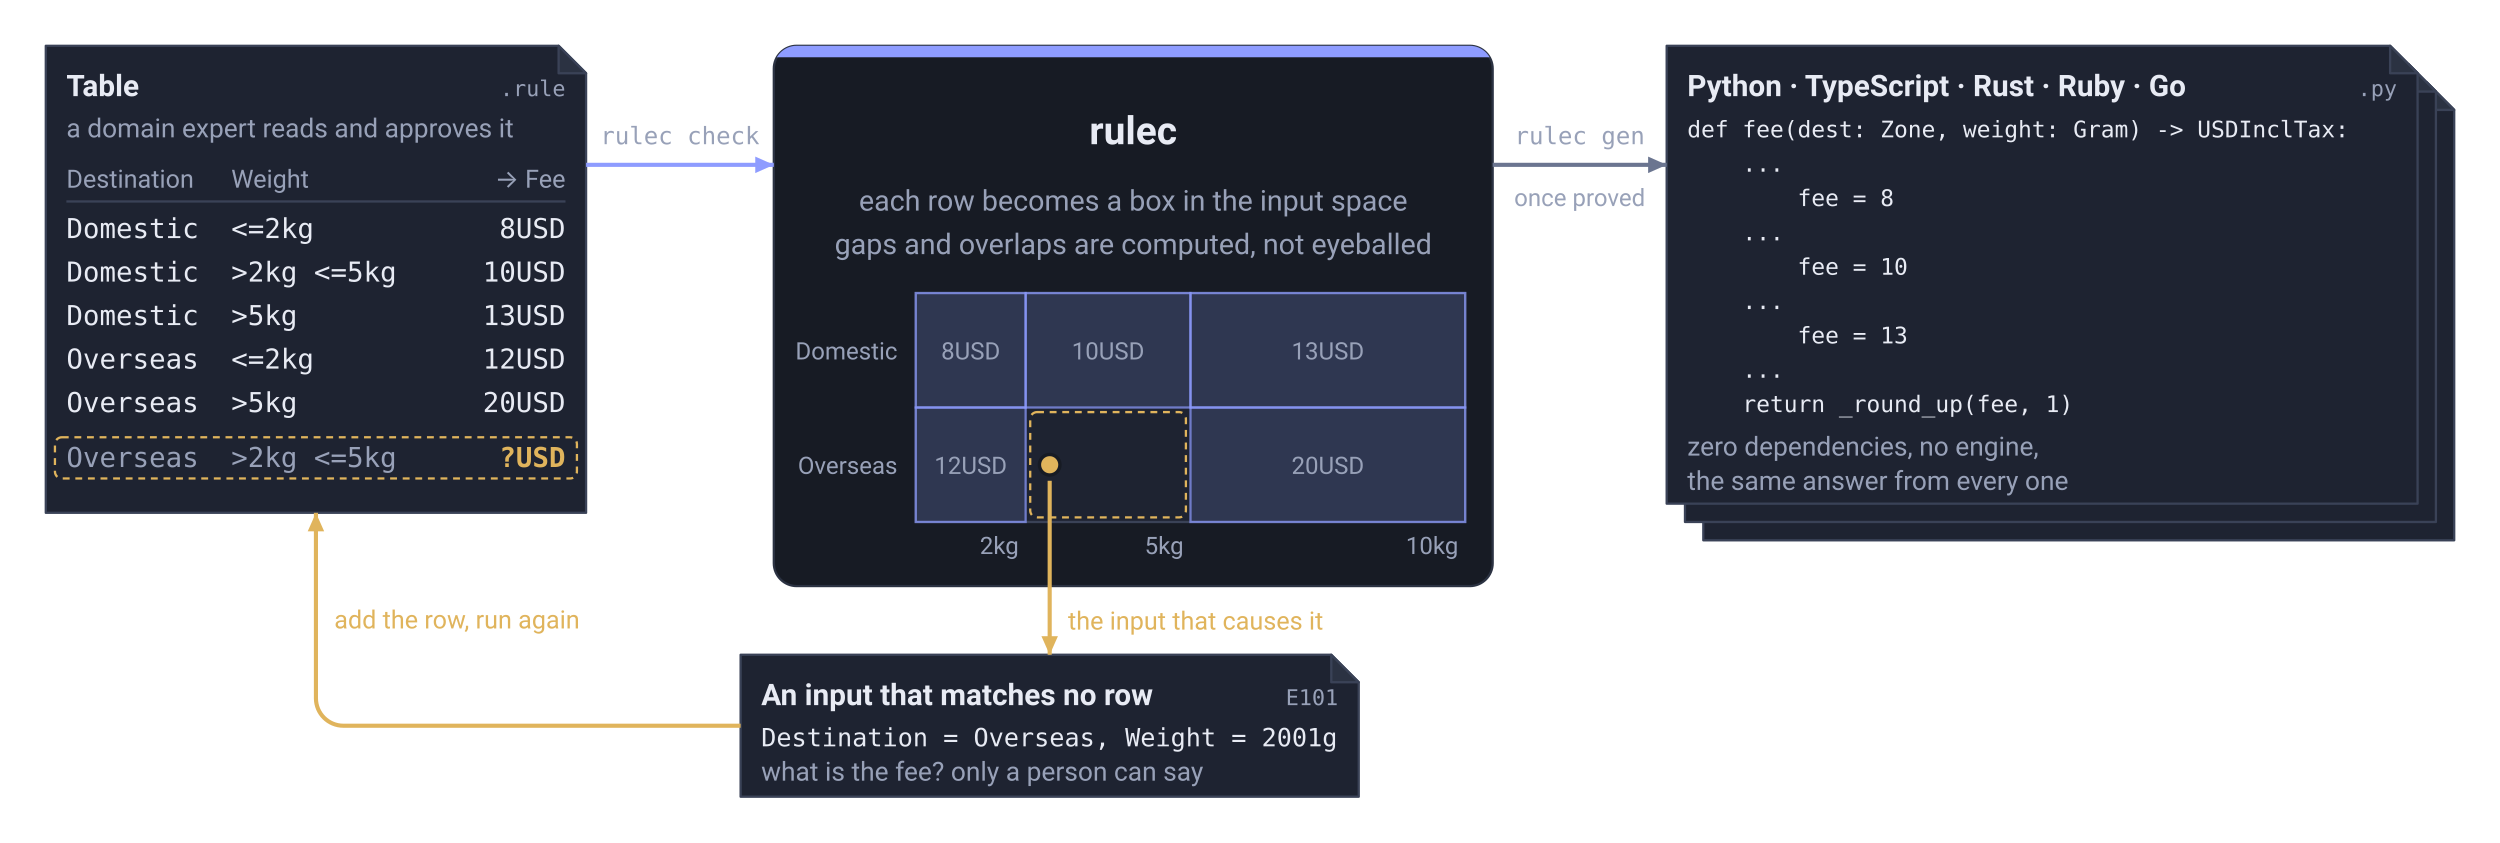
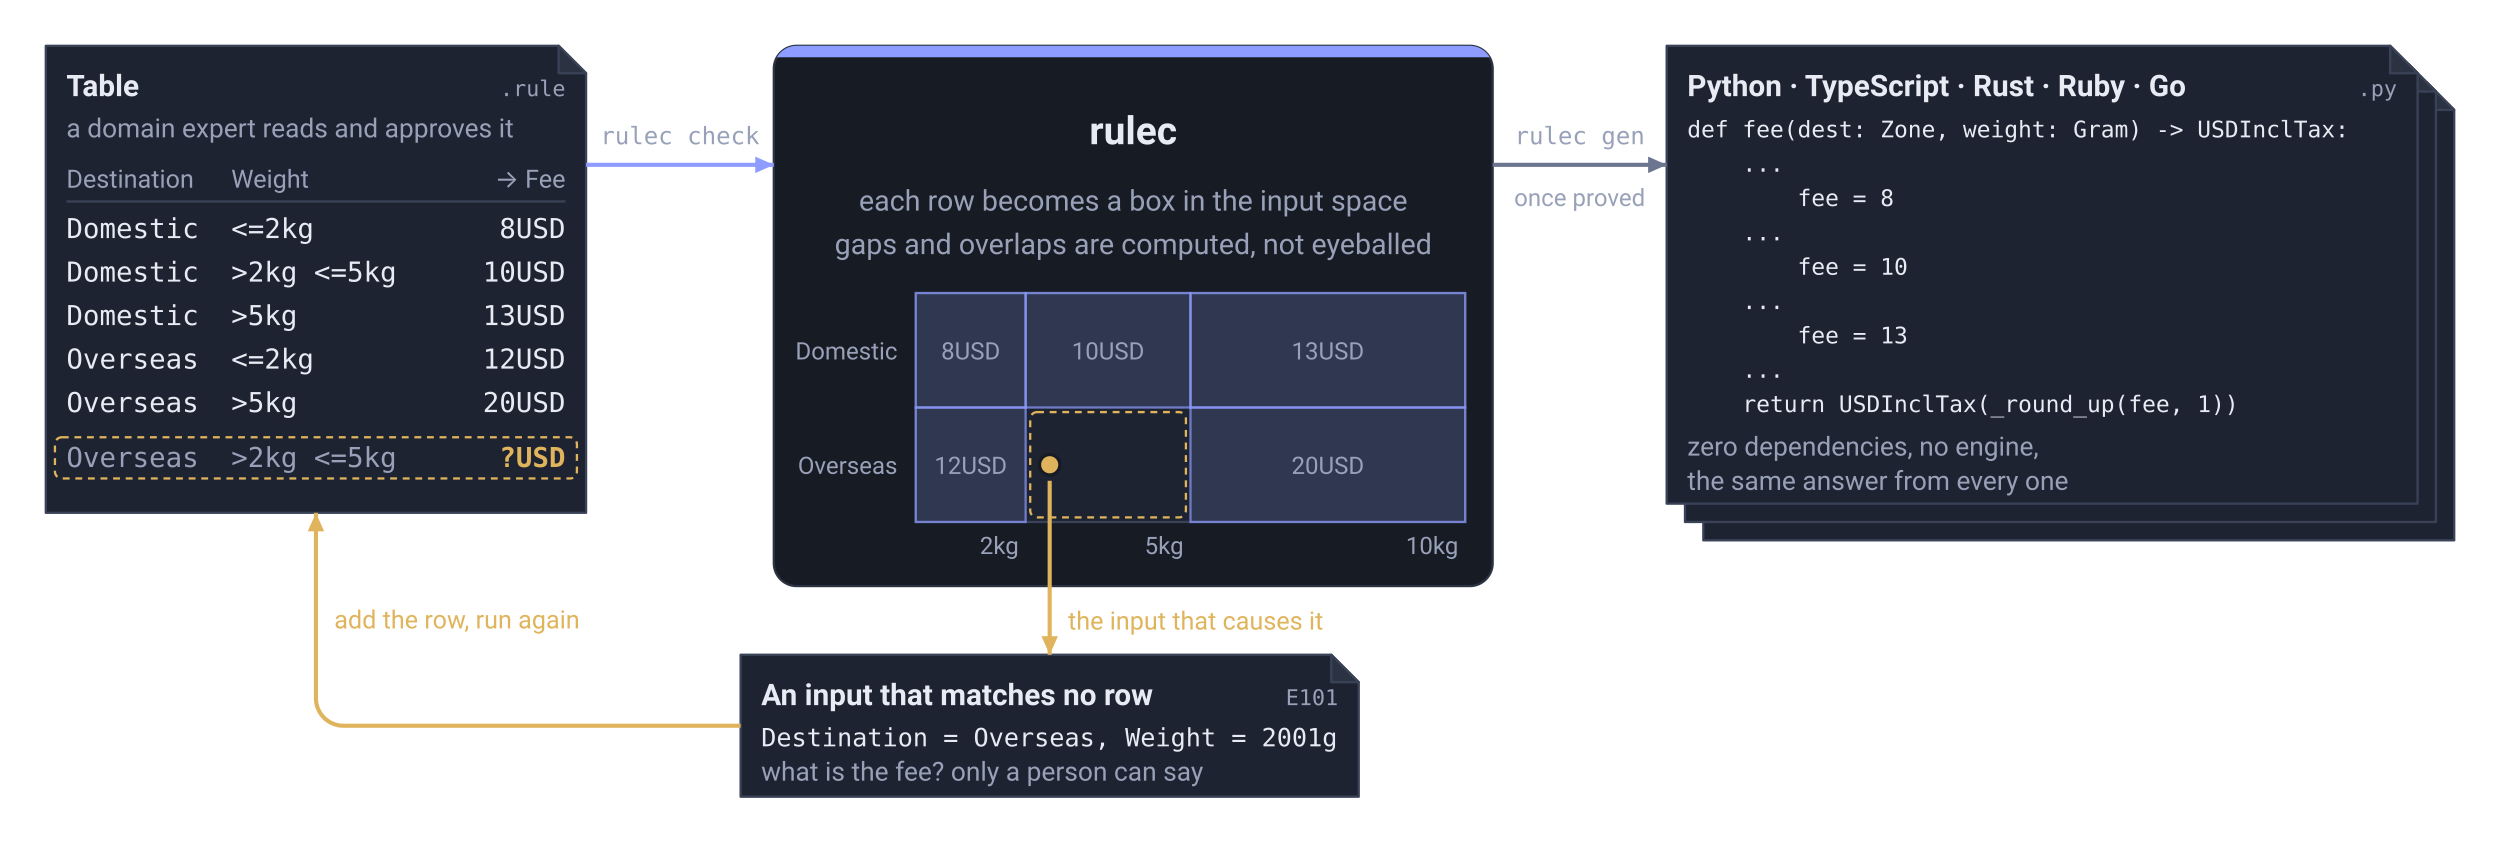
<svg xmlns="http://www.w3.org/2000/svg" viewBox="0 0 1092 368" role="img" aria-label="Write the table. rulec turns each row into a box in the input space and proves by computation that the boxes leave no gap and no overlap. If there is a gap, back comes the input that falls through it (Destination = Overseas, Weight = 2001g): add the row and run again - only what the fee is takes a person. Only a proved table generates, and what comes out is dependency-free Python, TypeScript, Rust, Ruby and Go." font-family="-apple-system, BlinkMacSystemFont, &quot;Hiragino Sans&quot;, &quot;Noto Sans JP&quot;, &quot;Yu Gothic&quot;, Meiryo, &quot;Segoe UI&quot;, Roboto, sans-serif">
  <defs>
    <marker id="head-neutral" viewBox="0 0 10 10" refX="9" refY="5" markerWidth="9" markerHeight="9" markerUnits="userSpaceOnUse" orient="auto">
      <path d="M0,1 L9,5 L0,9 Z" fill="#6b7590" />
    </marker>
    <marker id="head-accent" viewBox="0 0 10 10" refX="9" refY="5" markerWidth="9" markerHeight="9" markerUnits="userSpaceOnUse" orient="auto">
      <path d="M0,1 L9,5 L0,9 Z" fill="#8e9cff" />
    </marker>
    <marker id="head-human" viewBox="0 0 10 10" refX="9" refY="5" markerWidth="9" markerHeight="9" markerUnits="userSpaceOnUse" orient="auto">
      <path d="M0,1 L9,5 L0,9 Z" fill="#e0b45c" />
    </marker>
  </defs>
  <path d="M20,20 H244 L256,32 V224 H20 Z" fill="#1e2331" stroke="#3a4257" stroke-linejoin="round" />
  <path d="M244,20 V32 H256 Z" fill="#2b3242" stroke="#3a4257" stroke-linejoin="round" />
  <text x="29" y="42" font-size="13" font-weight="600" text-anchor="start" fill="#e8ebf4">Table</text>
  <text x="247" y="42" font-size="9.5" font-weight="400" text-anchor="end" fill="#98a1b8" font-family="ui-monospace, SFMono-Regular, Menlo, Consolas, monospace">.rule</text>
  <text x="29" y="60" font-size="11.5" font-weight="400" text-anchor="start" fill="#98a1b8">a domain expert reads and approves it</text>
  <text x="29" y="82" font-size="11" font-weight="400" text-anchor="start" fill="#98a1b8">Destination</text>
  <text x="101" y="82" font-size="11" font-weight="400" text-anchor="start" fill="#98a1b8">Weight</text>
  <text x="247" y="82" font-size="11" font-weight="400" text-anchor="end" fill="#98a1b8">→ Fee</text>
  <line x1="29" y1="88" x2="247" y2="88" stroke="#3a4257" />
  <text x="29" y="104" font-size="12" font-weight="400" text-anchor="start" fill="#e8ebf4" font-family="ui-monospace, SFMono-Regular, Menlo, Consolas, monospace">Domestic</text>
  <text x="101" y="104" font-size="12" font-weight="400" text-anchor="start" fill="#e8ebf4" font-family="ui-monospace, SFMono-Regular, Menlo, Consolas, monospace">&lt;=2kg</text>
  <text x="247" y="104" font-size="12" font-weight="400" text-anchor="end" fill="#e8ebf4" font-family="ui-monospace, SFMono-Regular, Menlo, Consolas, monospace">8USD</text>
  <text x="29" y="123" font-size="12" font-weight="400" text-anchor="start" fill="#e8ebf4" font-family="ui-monospace, SFMono-Regular, Menlo, Consolas, monospace">Domestic</text>
  <text x="101" y="123" font-size="12" font-weight="400" text-anchor="start" fill="#e8ebf4" font-family="ui-monospace, SFMono-Regular, Menlo, Consolas, monospace">&gt;2kg &lt;=5kg</text>
  <text x="247" y="123" font-size="12" font-weight="400" text-anchor="end" fill="#e8ebf4" font-family="ui-monospace, SFMono-Regular, Menlo, Consolas, monospace">10USD</text>
  <text x="29" y="142" font-size="12" font-weight="400" text-anchor="start" fill="#e8ebf4" font-family="ui-monospace, SFMono-Regular, Menlo, Consolas, monospace">Domestic</text>
  <text x="101" y="142" font-size="12" font-weight="400" text-anchor="start" fill="#e8ebf4" font-family="ui-monospace, SFMono-Regular, Menlo, Consolas, monospace">&gt;5kg</text>
  <text x="247" y="142" font-size="12" font-weight="400" text-anchor="end" fill="#e8ebf4" font-family="ui-monospace, SFMono-Regular, Menlo, Consolas, monospace">13USD</text>
  <text x="29" y="161" font-size="12" font-weight="400" text-anchor="start" fill="#e8ebf4" font-family="ui-monospace, SFMono-Regular, Menlo, Consolas, monospace">Overseas</text>
  <text x="101" y="161" font-size="12" font-weight="400" text-anchor="start" fill="#e8ebf4" font-family="ui-monospace, SFMono-Regular, Menlo, Consolas, monospace">&lt;=2kg</text>
  <text x="247" y="161" font-size="12" font-weight="400" text-anchor="end" fill="#e8ebf4" font-family="ui-monospace, SFMono-Regular, Menlo, Consolas, monospace">12USD</text>
  <text x="29" y="180" font-size="12" font-weight="400" text-anchor="start" fill="#e8ebf4" font-family="ui-monospace, SFMono-Regular, Menlo, Consolas, monospace">Overseas</text>
  <text x="101" y="180" font-size="12" font-weight="400" text-anchor="start" fill="#e8ebf4" font-family="ui-monospace, SFMono-Regular, Menlo, Consolas, monospace">&gt;5kg</text>
  <text x="247" y="180" font-size="12" font-weight="400" text-anchor="end" fill="#e8ebf4" font-family="ui-monospace, SFMono-Regular, Menlo, Consolas, monospace">20USD</text>
  <rect x="24" y="191" width="228" height="18" rx="3" fill="none" stroke="#e0b45c" stroke-width="1" stroke-dasharray="3 2.5" />
  <text x="29" y="204" font-size="12" font-weight="400" text-anchor="start" fill="#98a1b8" font-family="ui-monospace, SFMono-Regular, Menlo, Consolas, monospace">Overseas</text>
  <text x="101" y="204" font-size="12" font-weight="400" text-anchor="start" fill="#98a1b8" font-family="ui-monospace, SFMono-Regular, Menlo, Consolas, monospace">&gt;2kg &lt;=5kg</text>
  <text x="247" y="204" font-size="12" font-weight="600" text-anchor="end" fill="#e0b45c" font-family="ui-monospace, SFMono-Regular, Menlo, Consolas, monospace">?USD</text>
  <clipPath id="clip-rulec">
    <rect x="338" y="20" width="314" height="236" rx="10" />
  </clipPath>
  <rect x="338" y="20" width="314" height="236" rx="10" fill="#171b24" stroke="#2b3242" />
  <rect x="338" y="20" width="314" height="5" fill="#8e9cff" clip-path="url(#clip-rulec)" />
  <text x="495.0" y="63" font-size="17" font-weight="700" text-anchor="middle" fill="#e8ebf4">rulec</text>
  <text x="495.0" y="92" font-size="12.5" font-weight="400" text-anchor="middle" fill="#98a1b8">each row becomes a box in the input space</text>
  <text x="495.0" y="111" font-size="12.5" font-weight="400" text-anchor="middle" fill="#98a1b8">gaps and overlaps are computed, not eyeballed</text>
  <rect x="400" y="128" width="240" height="100" fill="#1e2331" stroke="#3a4257" />
  <rect x="400.0" y="128.0" width="48.0" height="50.0" fill="#8e9cff" fill-opacity="0.16" stroke="#8e9cff" stroke-opacity="0.7" />
  <text x="424.0" y="157.0" font-size="10.5" font-weight="400" text-anchor="middle" fill="#98a1b8">8USD</text>
  <rect x="448.0" y="128.0" width="72.0" height="50.0" fill="#8e9cff" fill-opacity="0.16" stroke="#8e9cff" stroke-opacity="0.7" />
  <text x="484.0" y="157.0" font-size="10.5" font-weight="400" text-anchor="middle" fill="#98a1b8">10USD</text>
  <rect x="520.0" y="128.0" width="120.0" height="50.0" fill="#8e9cff" fill-opacity="0.16" stroke="#8e9cff" stroke-opacity="0.7" />
  <text x="580.0" y="157.0" font-size="10.5" font-weight="400" text-anchor="middle" fill="#98a1b8">13USD</text>
  <rect x="400.0" y="178.0" width="48.0" height="50.0" fill="#8e9cff" fill-opacity="0.16" stroke="#8e9cff" stroke-opacity="0.7" />
  <text x="424.0" y="207.0" font-size="10.5" font-weight="400" text-anchor="middle" fill="#98a1b8">12USD</text>
  <rect x="520.0" y="178.0" width="120.0" height="50.0" fill="#8e9cff" fill-opacity="0.16" stroke="#8e9cff" stroke-opacity="0.7" />
  <text x="580.0" y="207.0" font-size="10.5" font-weight="400" text-anchor="middle" fill="#98a1b8">20USD</text>
  <rect x="450.0" y="180.0" width="68.0" height="46.0" rx="3" fill="none" stroke="#e0b45c" stroke-width="1" stroke-dasharray="3 2.5" />
  <text x="392" y="157.0" font-size="10.5" font-weight="400" text-anchor="end" fill="#98a1b8">Domestic</text>
  <text x="392" y="207.0" font-size="10.5" font-weight="400" text-anchor="end" fill="#98a1b8">Overseas</text>
  <text x="445.0" y="242" font-size="10.5" font-weight="400" text-anchor="end" fill="#98a1b8">2kg</text>
  <text x="517.0" y="242" font-size="10.5" font-weight="400" text-anchor="end" fill="#98a1b8">5kg</text>
  <text x="637.0" y="242" font-size="10.5" font-weight="400" text-anchor="end" fill="#98a1b8">10kg</text>
  <circle cx="458.5" cy="203.0" r="4.5" fill="#e0b45c" stroke="#171b24" stroke-width="1.5" />
  <path d="M744,36 H1060 L1072,48 V236 H744 Z" fill="#1e2331" stroke="#3a4257" stroke-linejoin="round" />
  <path d="M1060,36 V48 H1072 Z" fill="#2b3242" stroke="#3a4257" stroke-linejoin="round" />
  <path d="M736,28 H1052 L1064,40 V228 H736 Z" fill="#1e2331" stroke="#3a4257" stroke-linejoin="round" />
  <path d="M1052,28 V40 H1064 Z" fill="#2b3242" stroke="#3a4257" stroke-linejoin="round" />
  <path d="M728,20 H1044 L1056,32 V220 H728 Z" fill="#1e2331" stroke="#3a4257" stroke-linejoin="round" />
  <path d="M1044,20 V32 H1056 Z" fill="#2b3242" stroke="#3a4257" stroke-linejoin="round" />
  <text x="737" y="42" font-size="13" font-weight="600" text-anchor="start" fill="#e8ebf4">Python · TypeScript · Rust · Ruby · Go</text>
  <text x="1047" y="42" font-size="9.5" font-weight="400" text-anchor="end" fill="#98a1b8" font-family="ui-monospace, SFMono-Regular, Menlo, Consolas, monospace">.py</text>
  <text x="737" y="60" font-size="10" font-weight="400" text-anchor="start" fill="#e8ebf4" font-family="ui-monospace, SFMono-Regular, Menlo, Consolas, monospace" xml:space="preserve" style="white-space:pre">def fee(dest: Zone, weight: Gram) -&gt; USDInclTax:</text>
  <text x="737" y="75" font-size="10" font-weight="400" text-anchor="start" fill="#e8ebf4" font-family="ui-monospace, SFMono-Regular, Menlo, Consolas, monospace" xml:space="preserve" style="white-space:pre">    ...</text>
  <text x="737" y="90" font-size="10" font-weight="400" text-anchor="start" fill="#e8ebf4" font-family="ui-monospace, SFMono-Regular, Menlo, Consolas, monospace" xml:space="preserve" style="white-space:pre">        fee = 8</text>
  <text x="737" y="105" font-size="10" font-weight="400" text-anchor="start" fill="#e8ebf4" font-family="ui-monospace, SFMono-Regular, Menlo, Consolas, monospace" xml:space="preserve" style="white-space:pre">    ...</text>
  <text x="737" y="120" font-size="10" font-weight="400" text-anchor="start" fill="#e8ebf4" font-family="ui-monospace, SFMono-Regular, Menlo, Consolas, monospace" xml:space="preserve" style="white-space:pre">        fee = 10</text>
  <text x="737" y="135" font-size="10" font-weight="400" text-anchor="start" fill="#e8ebf4" font-family="ui-monospace, SFMono-Regular, Menlo, Consolas, monospace" xml:space="preserve" style="white-space:pre">    ...</text>
  <text x="737" y="150" font-size="10" font-weight="400" text-anchor="start" fill="#e8ebf4" font-family="ui-monospace, SFMono-Regular, Menlo, Consolas, monospace" xml:space="preserve" style="white-space:pre">        fee = 13</text>
  <text x="737" y="165" font-size="10" font-weight="400" text-anchor="start" fill="#e8ebf4" font-family="ui-monospace, SFMono-Regular, Menlo, Consolas, monospace" xml:space="preserve" style="white-space:pre">    ...</text>
-   <text x="737" y="180" font-size="10" font-weight="400" text-anchor="start" fill="#e8ebf4" font-family="ui-monospace, SFMono-Regular, Menlo, Consolas, monospace" xml:space="preserve" style="white-space:pre">    return _round_up(fee, 1)</text>
+   <text x="737" y="180" font-size="10" font-weight="400" text-anchor="start" fill="#e8ebf4" font-family="ui-monospace, SFMono-Regular, Menlo, Consolas, monospace" xml:space="preserve" style="white-space:pre">    return USDInclTax(_round_up(fee, 1))</text>
  <text x="737" y="199" font-size="11.5" font-weight="400" text-anchor="start" fill="#98a1b8">zero dependencies, no engine,</text>
  <text x="737" y="214" font-size="11.5" font-weight="400" text-anchor="start" fill="#98a1b8">the same answer from every one</text>
  <path d="M323.5,286 H581.5 L593.5,298 V348 H323.5 Z" fill="#1e2331" stroke="#3a4257" stroke-linejoin="round" />
  <path d="M581.5,286 V298 H593.5 Z" fill="#2b3242" stroke="#3a4257" stroke-linejoin="round" />
  <text x="332.5" y="308" font-size="13" font-weight="600" text-anchor="start" fill="#e8ebf4">An input that matches no row</text>
  <text x="584.5" y="308" font-size="9.5" font-weight="400" text-anchor="end" fill="#98a1b8" font-family="ui-monospace, SFMono-Regular, Menlo, Consolas, monospace">E101</text>
  <text x="332.5" y="326" font-size="11" font-weight="400" text-anchor="start" fill="#e8ebf4" font-family="ui-monospace, SFMono-Regular, Menlo, Consolas, monospace">Destination = Overseas, Weight = 2001g</text>
  <text x="332.5" y="341" font-size="11.5" font-weight="400" text-anchor="start" fill="#98a1b8">what is the fee? only a person can say</text>
  <line x1="256" y1="72" x2="338" y2="72" stroke="#8e9cff" stroke-width="1.8" marker-end="url(#head-accent)" />
  <text x="297.0" y="63" font-size="10.5" font-weight="400" text-anchor="middle" fill="#98a1b8" font-family="ui-monospace, SFMono-Regular, Menlo, Consolas, monospace">rulec check</text>
  <line x1="652" y1="72" x2="728" y2="72" stroke="#6b7590" stroke-width="1.8" marker-end="url(#head-neutral)" />
  <text x="690.0" y="63" font-size="10.5" font-weight="400" text-anchor="middle" fill="#98a1b8" font-family="ui-monospace, SFMono-Regular, Menlo, Consolas, monospace">rulec gen</text>
  <text x="690.0" y="90" font-size="10.5" font-weight="400" text-anchor="middle" fill="#98a1b8">once proved</text>
  <line x1="458.5" y1="210.0" x2="458.5" y2="286" stroke="#e0b45c" stroke-width="1.8" marker-end="url(#head-human)" />
  <text x="466.5" y="275.0" font-size="11" font-weight="400" text-anchor="start" fill="#e0b45c">the input that causes it</text>
  <path d="M323.5,317.0 H150.0 A12,12 0 0 1 138.0,305.0 V224" fill="none" stroke="#e0b45c" stroke-width="1.8" marker-end="url(#head-human)" />
  <text x="146.0" y="274.5" font-size="11" font-weight="400" text-anchor="start" fill="#e0b45c">add the row, run again</text>
</svg>
